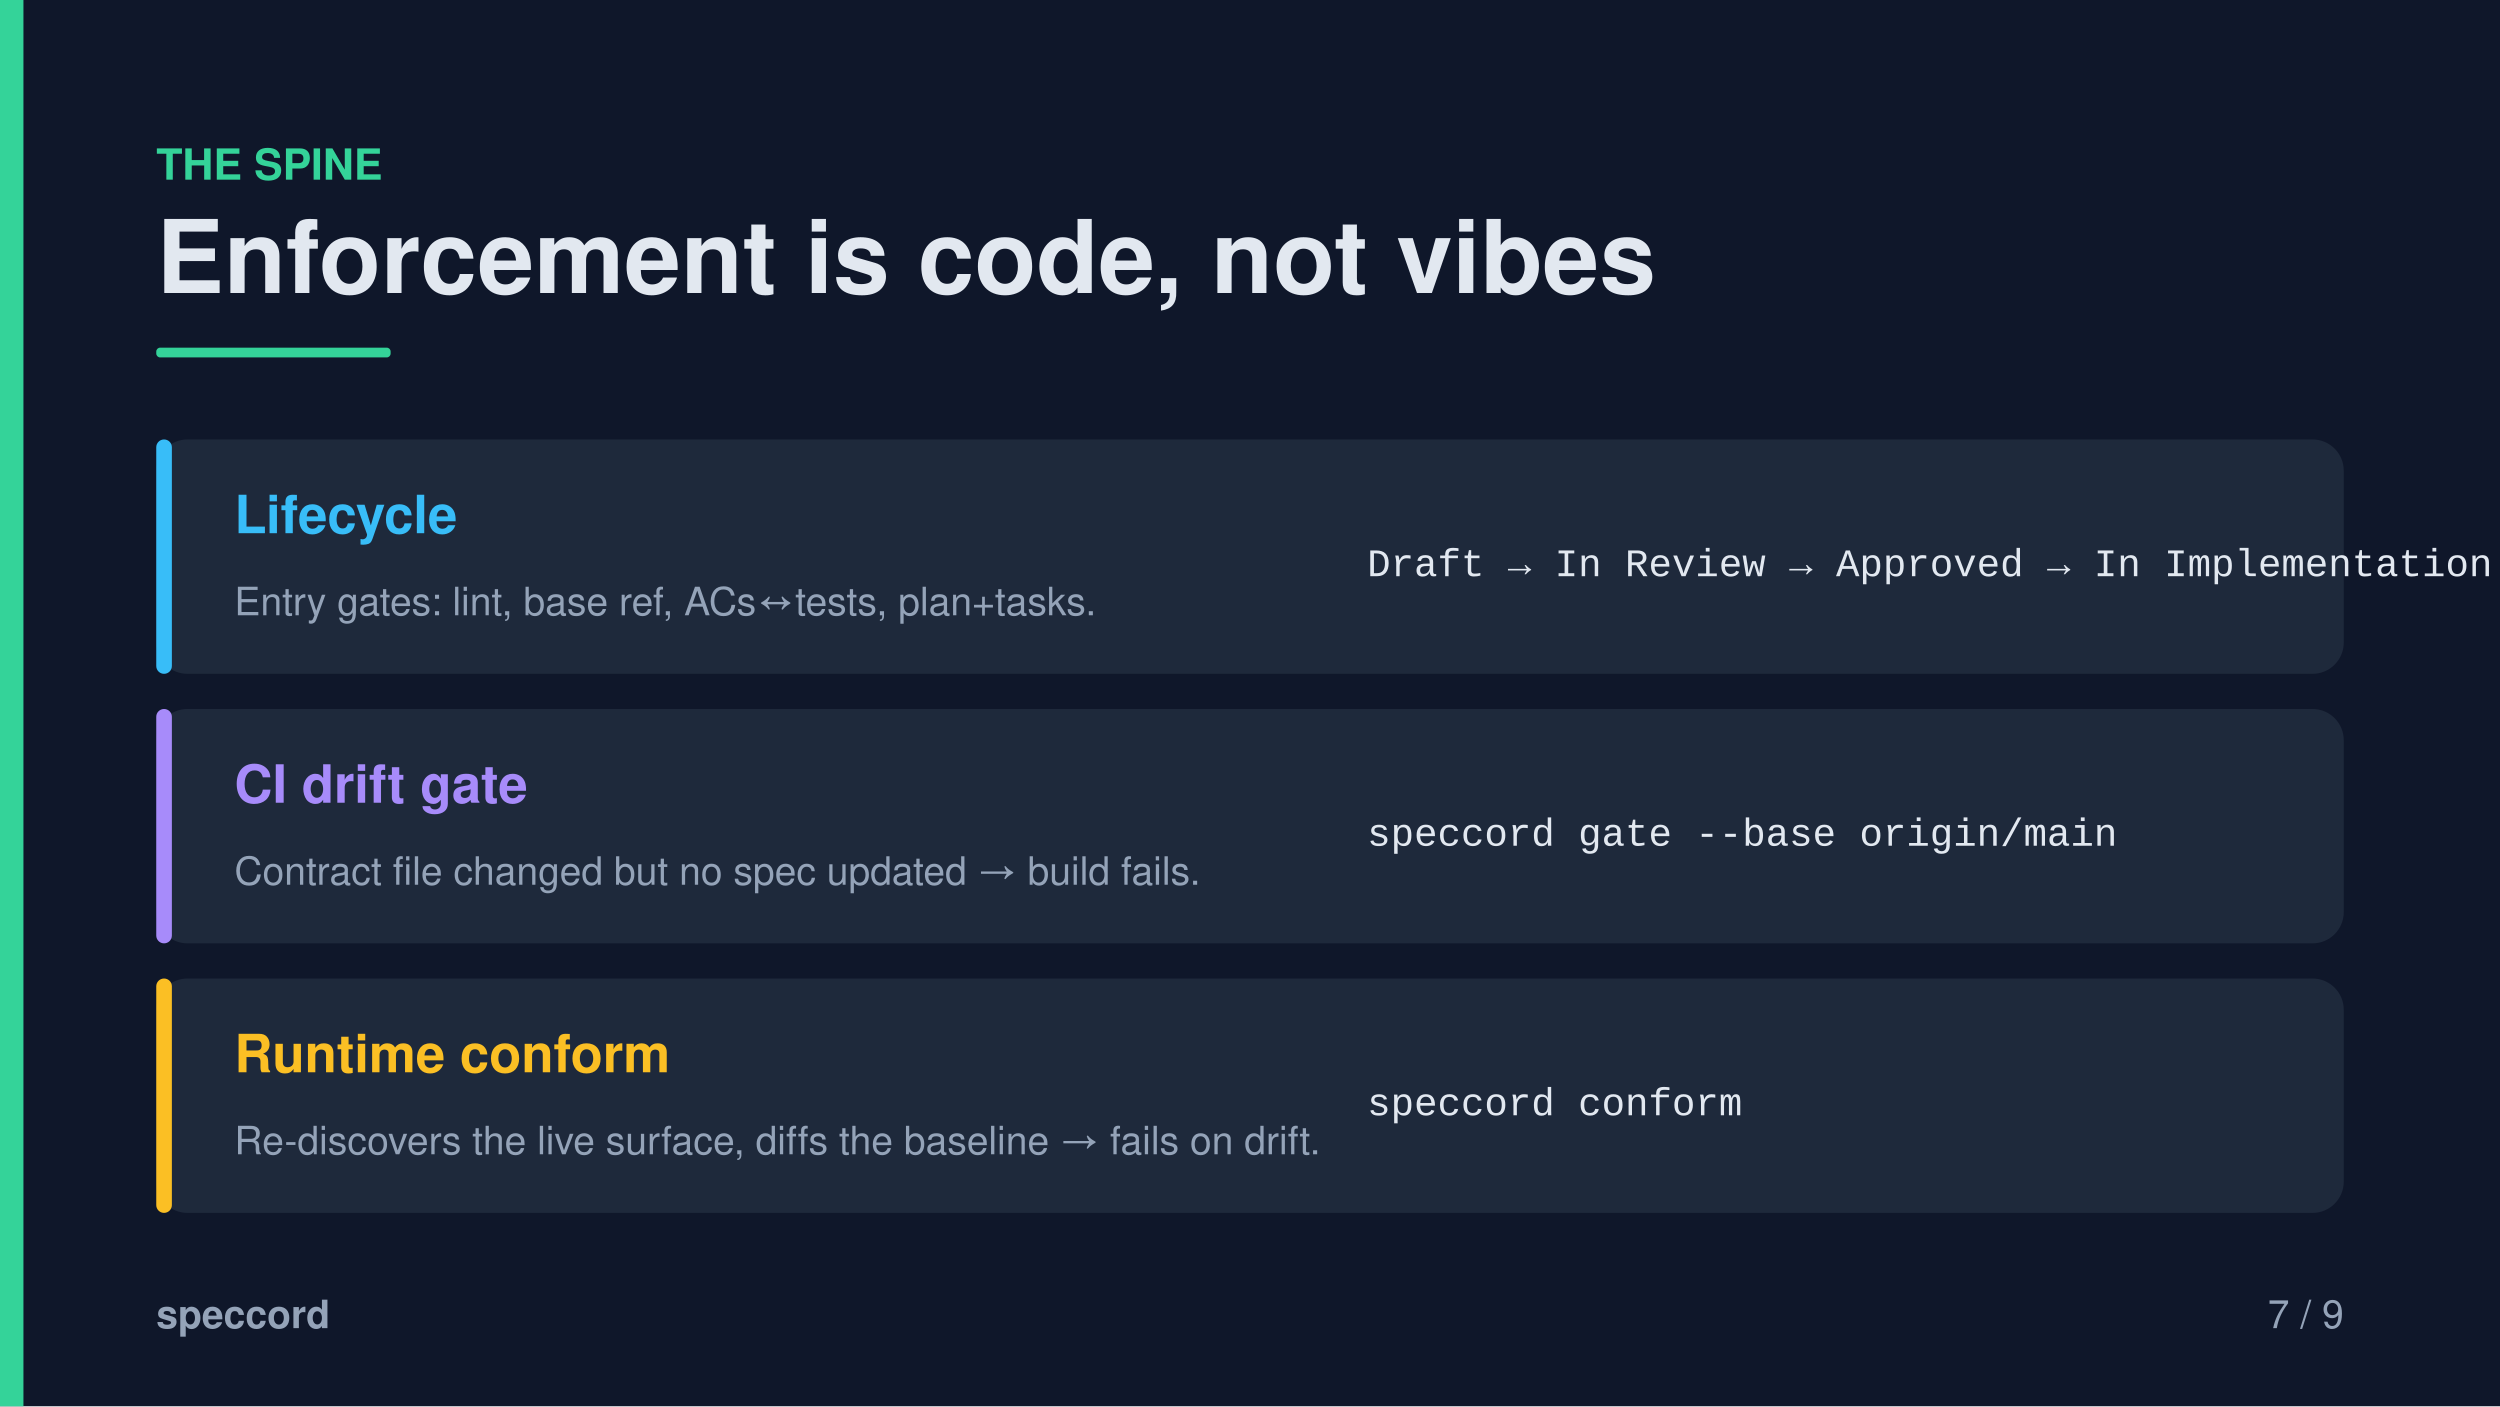
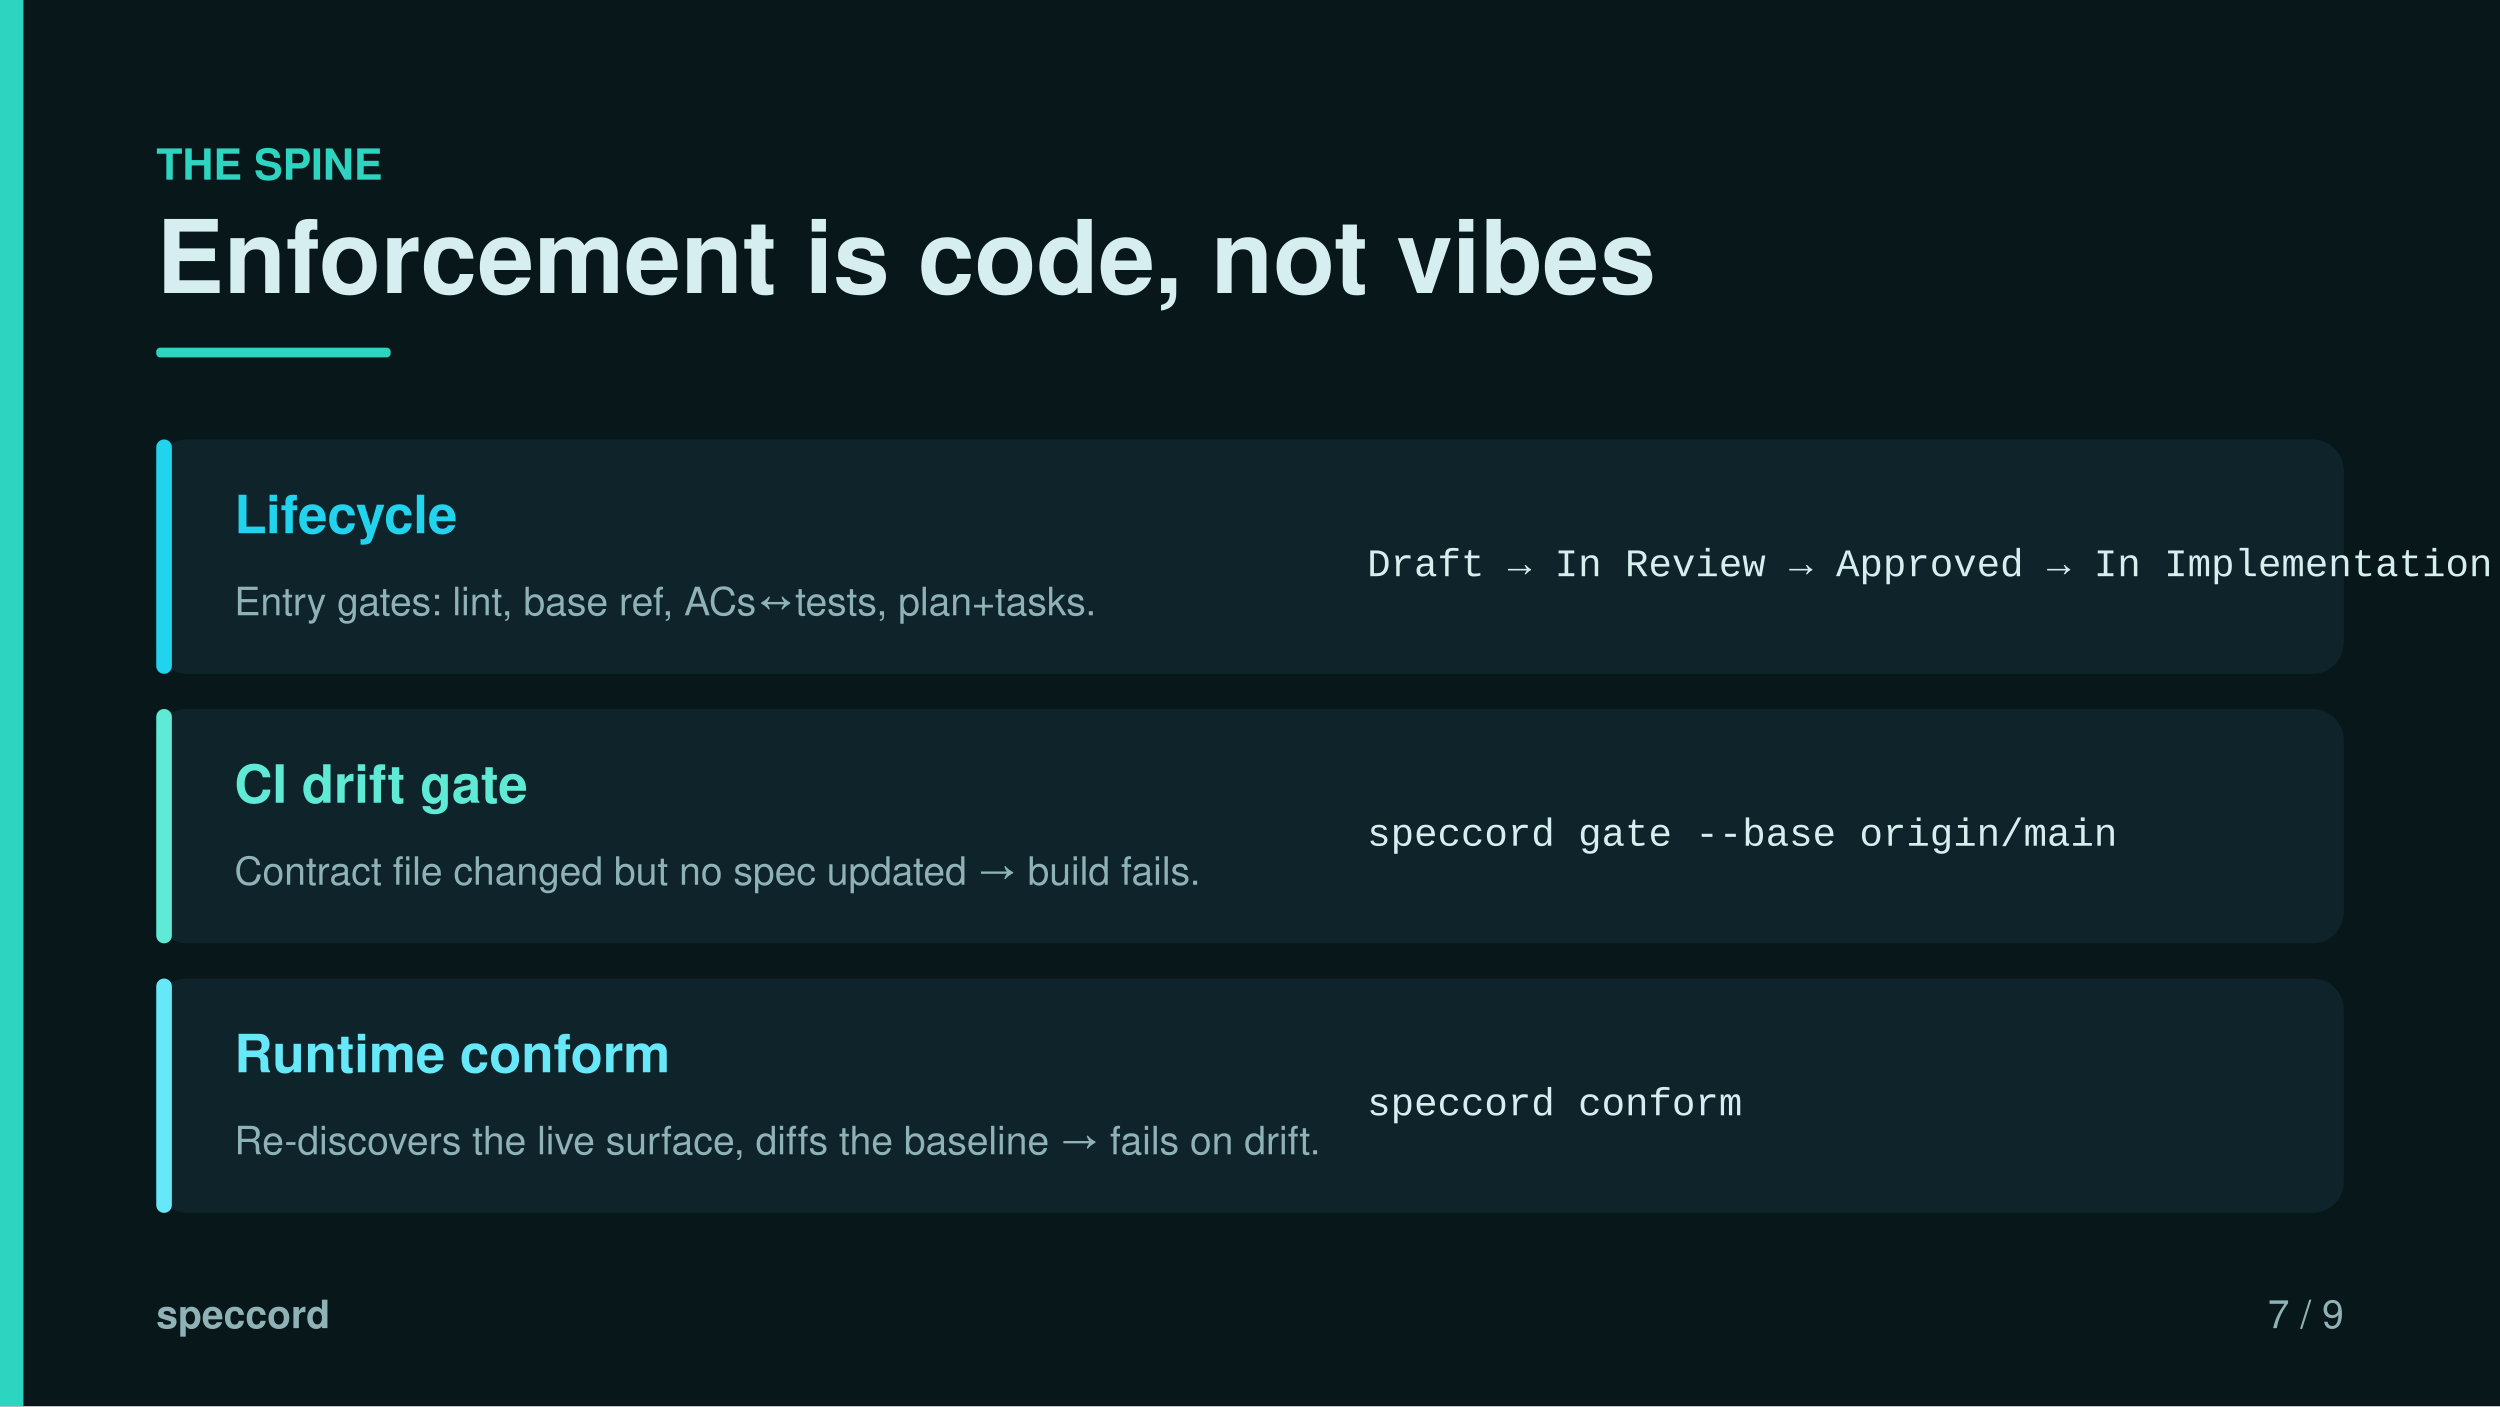
<svg xmlns="http://www.w3.org/2000/svg" viewBox="0 0 1280 720" width="1280" height="720" role="img">
-   <rect x="0" y="0" width="1280" height="720" rx="0" fill="#0f172a" opacity="1.0" />
-   <rect x="0" y="0" width="12" height="720" rx="0" fill="#34d399" opacity="1.0" />
-   <text x="80" y="92" font-family="'Helvetica Neue', Helvetica, Arial, sans-serif" font-size="22" font-weight="bold" fill="#34d399" text-anchor="start" opacity="1.0">THE SPINE</text>
-   <text x="80" y="150" font-family="'Helvetica Neue', Helvetica, Arial, sans-serif" font-size="52" font-weight="bold" fill="#e2e8f0" text-anchor="start" opacity="1.0">Enforcement is code, not vibes</text>
-   <rect x="80" y="178" width="120" height="5" rx="2" fill="#34d399" opacity="1.0" />
-   <rect x="80" y="225" width="1120" height="120" rx="16" fill="#1e293b" opacity="1.0" />
-   <rect x="80" y="225" width="8" height="120" rx="4" fill="#38bdf8" opacity="1.0" />
-   <text x="120" y="273" font-family="'Helvetica Neue', Helvetica, Arial, sans-serif" font-size="27" font-weight="bold" fill="#38bdf8" text-anchor="start" opacity="1.0">Lifecycle</text>
-   <text x="120" y="315" font-family="'Helvetica Neue', Helvetica, Arial, sans-serif" font-size="20" font-weight="normal" fill="#94a3b8" text-anchor="start" opacity="1.0">Entry gates: lint, base ref, ACs↔tests, plan+tasks.</text>
-   <text x="700" y="295" font-family="'SFMono-Regular', Consolas, 'Liberation Mono', monospace" font-size="20" font-weight="normal" fill="#e2e8f0" text-anchor="start" opacity="1.0">Draft → In Review → Approved → In Implementation → Implemented</text>
-   <rect x="80" y="363" width="1120" height="120" rx="16" fill="#1e293b" opacity="1.0" />
-   <rect x="80" y="363" width="8" height="120" rx="4" fill="#a78bfa" opacity="1.0" />
-   <text x="120" y="411" font-family="'Helvetica Neue', Helvetica, Arial, sans-serif" font-size="27" font-weight="bold" fill="#a78bfa" text-anchor="start" opacity="1.0">CI drift gate</text>
-   <text x="120" y="453" font-family="'Helvetica Neue', Helvetica, Arial, sans-serif" font-size="20" font-weight="normal" fill="#94a3b8" text-anchor="start" opacity="1.0">Contract file changed but no spec updated → build fails.</text>
-   <text x="700" y="433" font-family="'SFMono-Regular', Consolas, 'Liberation Mono', monospace" font-size="20" font-weight="normal" fill="#e2e8f0" text-anchor="start" opacity="1.0">speccord gate --base origin/main</text>
-   <rect x="80" y="501" width="1120" height="120" rx="16" fill="#1e293b" opacity="1.0" />
-   <rect x="80" y="501" width="8" height="120" rx="4" fill="#fbbf24" opacity="1.0" />
-   <text x="120" y="549" font-family="'Helvetica Neue', Helvetica, Arial, sans-serif" font-size="27" font-weight="bold" fill="#fbbf24" text-anchor="start" opacity="1.0">Runtime conform</text>
-   <text x="120" y="591" font-family="'Helvetica Neue', Helvetica, Arial, sans-serif" font-size="20" font-weight="normal" fill="#94a3b8" text-anchor="start" opacity="1.0">Re-discovers the live surface, diffs the baseline → fails on drift.</text>
-   <text x="700" y="571" font-family="'SFMono-Regular', Consolas, 'Liberation Mono', monospace" font-size="20" font-weight="normal" fill="#e2e8f0" text-anchor="start" opacity="1.0">speccord conform</text>
-   <text x="80" y="680" font-family="'Helvetica Neue', Helvetica, Arial, sans-serif" font-size="20" font-weight="bold" fill="#94a3b8" text-anchor="start" opacity="1.0">speccord</text>
-   <text x="1200" y="680" font-family="'Helvetica Neue', Helvetica, Arial, sans-serif" font-size="20" font-weight="normal" fill="#94a3b8" text-anchor="end" opacity="1.0">7 / 9</text>
+   <rect x="0" y="0" width="1280" height="720" rx="0" fill="#07171a" opacity="1.0" />
+   <rect x="0" y="0" width="12" height="720" rx="0" fill="#2dd4bf" opacity="1.0" />
+   <text x="80" y="92" font-family="'Helvetica Neue', Helvetica, Arial, sans-serif" font-size="22" font-weight="bold" fill="#2dd4bf" text-anchor="start" opacity="1.0">THE SPINE</text>
+   <text x="80" y="150" font-family="'Helvetica Neue', Helvetica, Arial, sans-serif" font-size="52" font-weight="bold" fill="#d6eef0" text-anchor="start" opacity="1.0">Enforcement is code, not vibes</text>
+   <rect x="80" y="178" width="120" height="5" rx="2" fill="#2dd4bf" opacity="1.0" />
+   <rect x="80" y="225" width="1120" height="120" rx="16" fill="#0f242a" opacity="1.0" />
+   <rect x="80" y="225" width="8" height="120" rx="4" fill="#22d3ee" opacity="1.0" />
+   <text x="120" y="273" font-family="'Helvetica Neue', Helvetica, Arial, sans-serif" font-size="27" font-weight="bold" fill="#22d3ee" text-anchor="start" opacity="1.0">Lifecycle</text>
+   <text x="120" y="315" font-family="'Helvetica Neue', Helvetica, Arial, sans-serif" font-size="20" font-weight="normal" fill="#8fb2b6" text-anchor="start" opacity="1.0">Entry gates: lint, base ref, ACs↔tests, plan+tasks.</text>
+   <text x="700" y="295" font-family="'SFMono-Regular', Consolas, 'Liberation Mono', monospace" font-size="20" font-weight="normal" fill="#d6eef0" text-anchor="start" opacity="1.0">Draft → In Review → Approved → In Implementation → Implemented</text>
+   <rect x="80" y="363" width="1120" height="120" rx="16" fill="#0f242a" opacity="1.0" />
+   <rect x="80" y="363" width="8" height="120" rx="4" fill="#5eead4" opacity="1.0" />
+   <text x="120" y="411" font-family="'Helvetica Neue', Helvetica, Arial, sans-serif" font-size="27" font-weight="bold" fill="#5eead4" text-anchor="start" opacity="1.0">CI drift gate</text>
+   <text x="120" y="453" font-family="'Helvetica Neue', Helvetica, Arial, sans-serif" font-size="20" font-weight="normal" fill="#8fb2b6" text-anchor="start" opacity="1.0">Contract file changed but no spec updated → build fails.</text>
+   <text x="700" y="433" font-family="'SFMono-Regular', Consolas, 'Liberation Mono', monospace" font-size="20" font-weight="normal" fill="#d6eef0" text-anchor="start" opacity="1.0">speccord gate --base origin/main</text>
+   <rect x="80" y="501" width="1120" height="120" rx="16" fill="#0f242a" opacity="1.0" />
+   <rect x="80" y="501" width="8" height="120" rx="4" fill="#67e8f9" opacity="1.0" />
+   <text x="120" y="549" font-family="'Helvetica Neue', Helvetica, Arial, sans-serif" font-size="27" font-weight="bold" fill="#67e8f9" text-anchor="start" opacity="1.0">Runtime conform</text>
+   <text x="120" y="591" font-family="'Helvetica Neue', Helvetica, Arial, sans-serif" font-size="20" font-weight="normal" fill="#8fb2b6" text-anchor="start" opacity="1.0">Re-discovers the live surface, diffs the baseline → fails on drift.</text>
+   <text x="700" y="571" font-family="'SFMono-Regular', Consolas, 'Liberation Mono', monospace" font-size="20" font-weight="normal" fill="#d6eef0" text-anchor="start" opacity="1.0">speccord conform</text>
+   <text x="80" y="680" font-family="'Helvetica Neue', Helvetica, Arial, sans-serif" font-size="20" font-weight="bold" fill="#8fb2b6" text-anchor="start" opacity="1.0">speccord</text>
+   <text x="1200" y="680" font-family="'Helvetica Neue', Helvetica, Arial, sans-serif" font-size="20" font-weight="normal" fill="#8fb2b6" text-anchor="end" opacity="1.0">7 / 9</text>
</svg>
